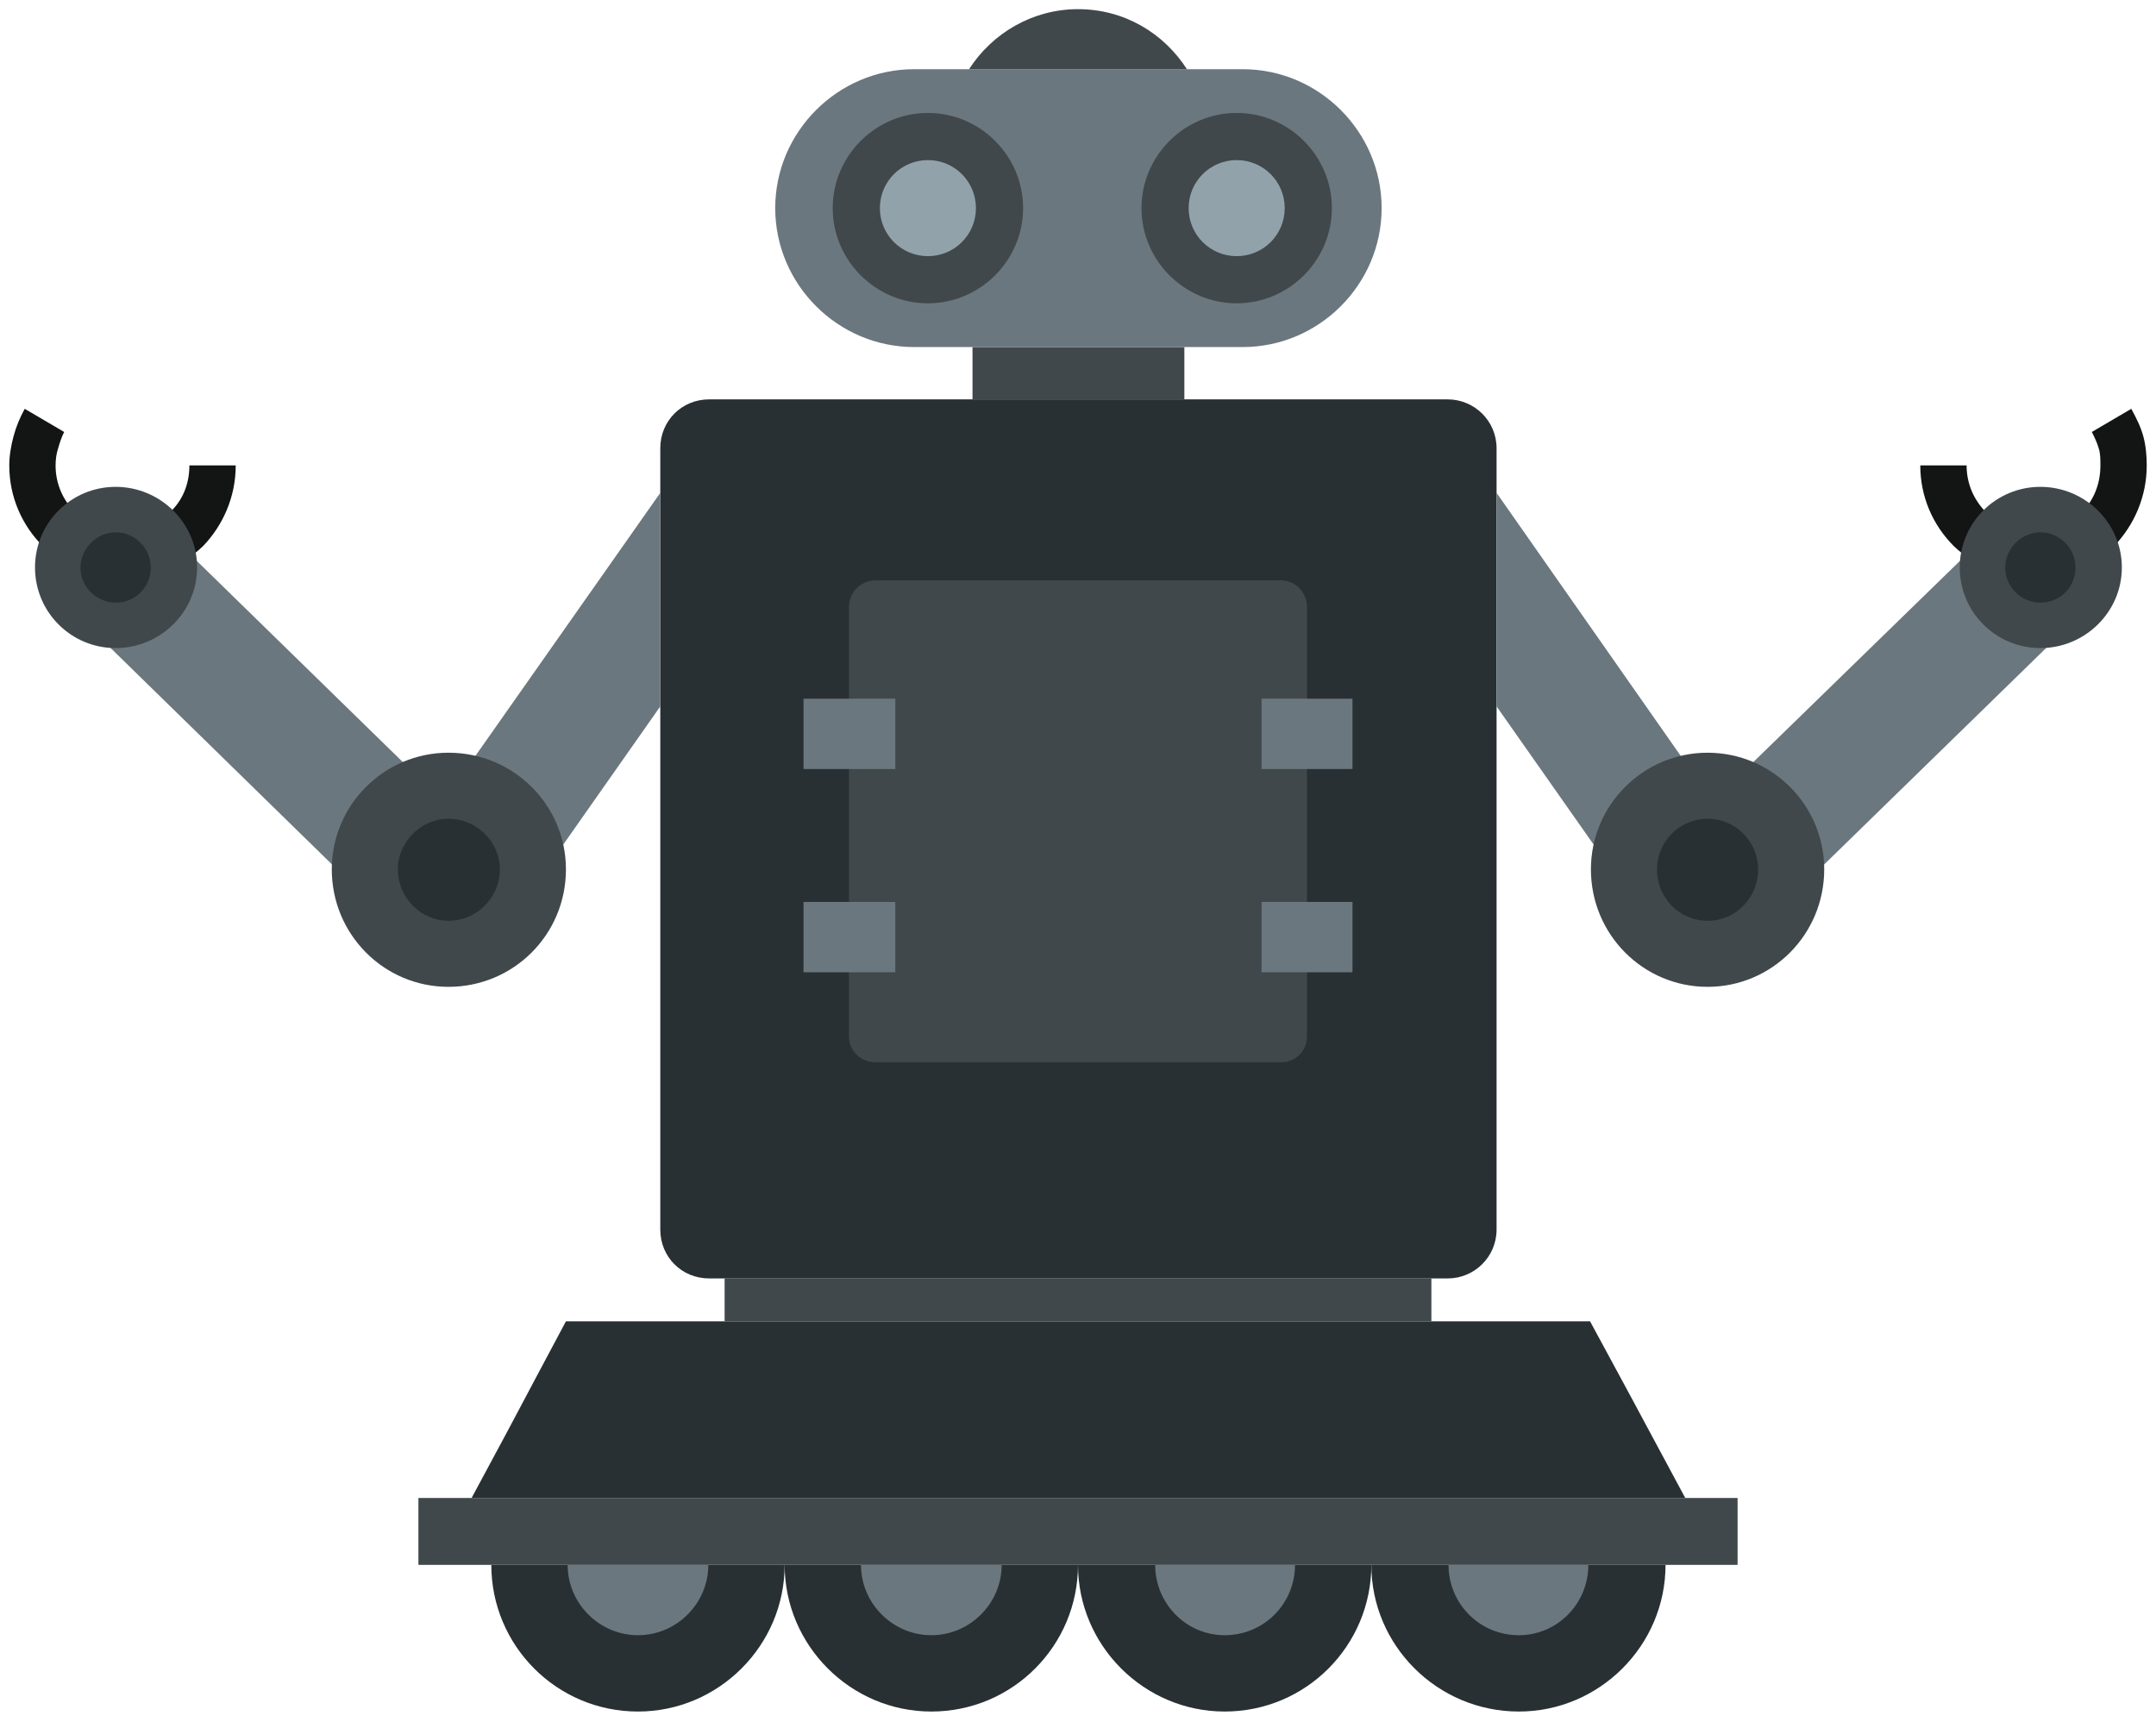
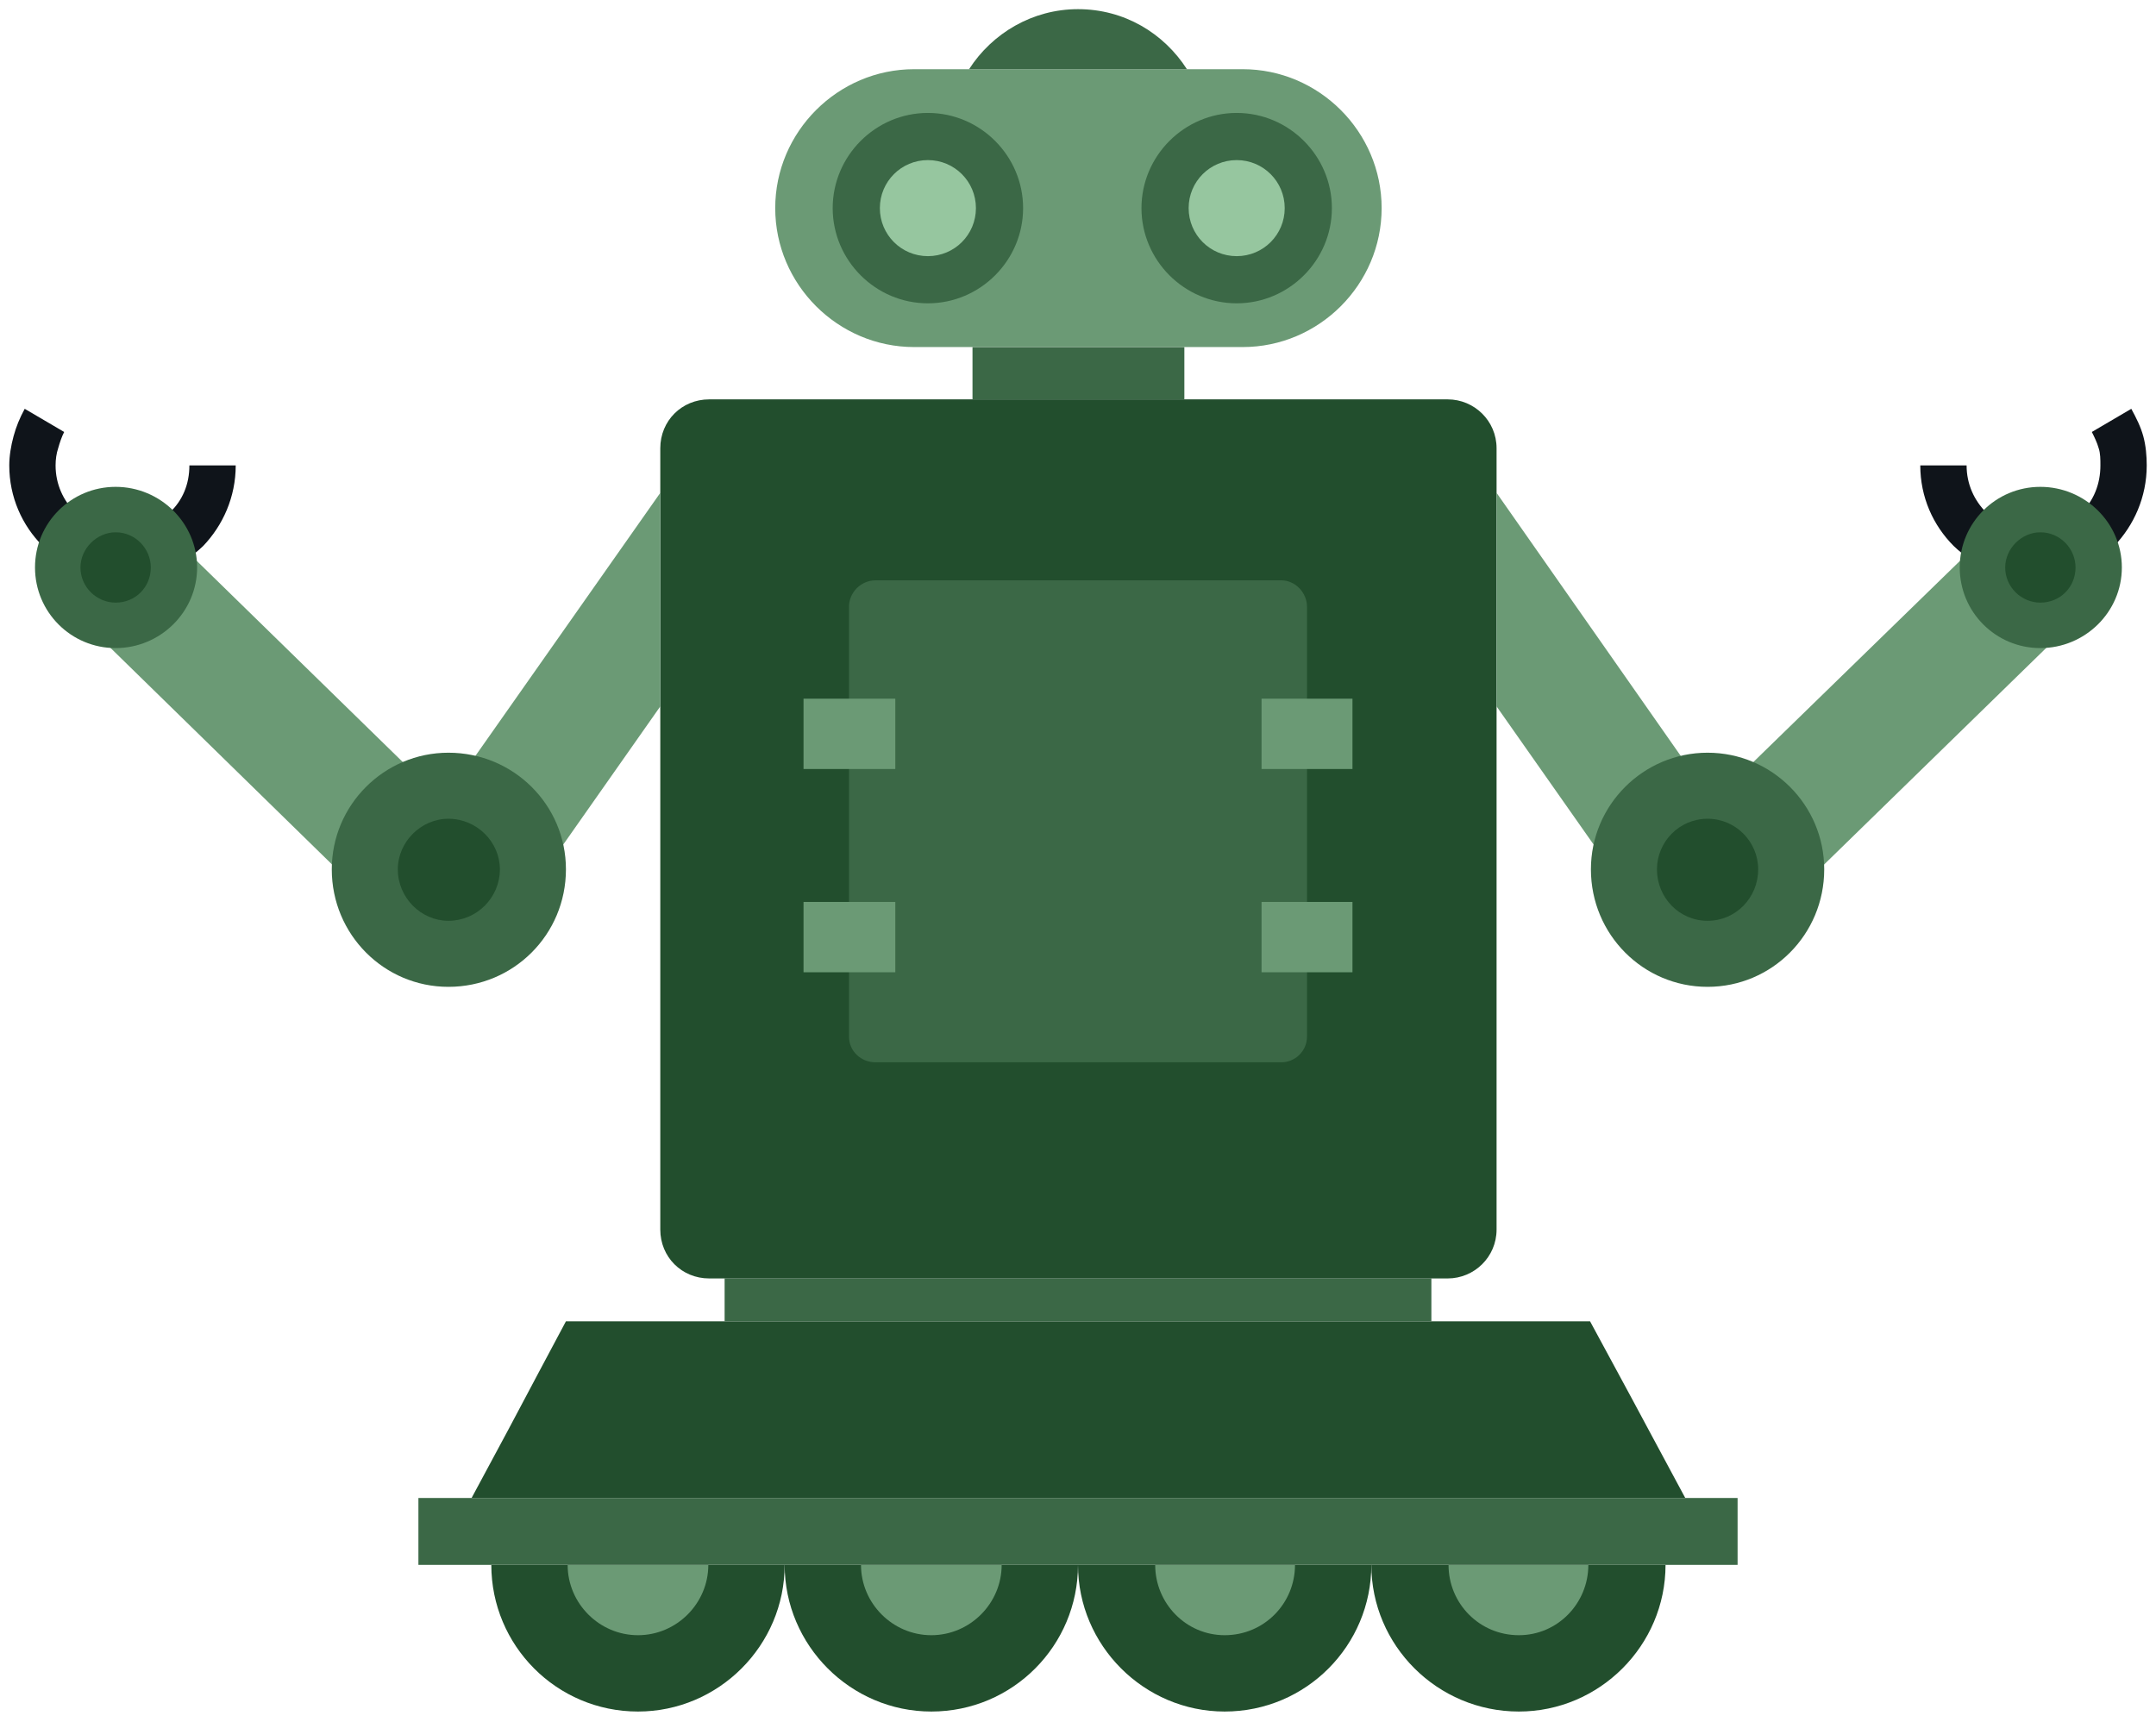
<svg xmlns="http://www.w3.org/2000/svg" width="464.8" height="371.1" viewBox="23.6 70.5 464.8 371.1">
  <g>
    <g clip-rule="evenodd" fill-rule="evenodd">
-       <path d="m192.76 407.905c0 17.382-14.238 31.62-31.62 31.62-17.567 0-31.62-14.238-31.62-31.62z" fill="#293033" />
-       <path d="m256 407.905c0 17.382-14.053 31.62-31.62 31.62-17.382 0-31.62-14.238-31.62-31.62z" fill="#293033" />
-       <path d="m319.24 407.905c0 17.382-14.053 31.62-31.62 31.62-17.382 0-31.62-14.238-31.62-31.62z" fill="#293033" />
-       <path d="m382.664 407.905c0 17.382-14.238 31.62-31.62 31.62-17.566 0-31.805-14.238-31.805-31.62z" fill="#293033" />
-       <path d="m176.303 407.905c0 8.321-6.842 15.163-15.163 15.163s-15.163-6.842-15.163-15.163z" fill="#6b777e" />
-       <path d="m239.543 407.905c0 8.321-6.841 15.163-15.163 15.163-8.321 0-15.163-6.842-15.163-15.163z" fill="#6b777e" />
-       <path d="m302.783 407.905c0 8.321-6.657 15.163-15.163 15.163-8.321 0-14.978-6.842-14.978-15.163z" fill="#6b777e" />
-       <path d="m366.022 407.905c0 8.321-6.657 15.163-14.978 15.163-8.506 0-15.163-6.842-15.163-15.163z" fill="#6b777e" />
-       <path d="m145.608 355.39h110.392s73.595 0 110.392 0c3.883 7.212 8.136 14.978 12.574 23.299l7.951 14.793h-261.65l7.951-14.793c4.438-8.321 8.507-16.087 12.39-23.299z" fill="#293033" />
-       <path d="m113.803 393.482h284.394v14.423h-284.394z" fill="#40484c" />
-       <path d="m179.816 346.144h152.367v9.246h-152.367z" fill="#40484c" />
-       <path d="m176.488 156.61h159.209c5.732 0 10.54 4.623 10.54 10.54v168.455c0 5.917-4.808 10.54-10.54 10.54h-159.209c-5.917 0-10.54-4.623-10.54-10.54v-168.455c0-5.917 4.623-10.54 10.54-10.54z" fill="#293033" />
-       <path d="m233.256 145.33h45.673v11.28h-45.673z" fill="#40484c" />
-       <path d="m220.682 85.419h70.821c16.457 0 29.956 13.499 29.956 29.956 0 16.457-13.499 29.955-29.956 29.955h-70.821c-16.457 0-29.956-13.498-29.956-29.955 0-16.458 13.499-29.956 29.956-29.956z" fill="#6b777e" />
-       <path d="m223.64 94.849c11.28 0 20.525 9.246 20.525 20.525s-9.246 20.525-20.525 20.525-20.525-9.245-20.525-20.525 9.246-20.525 20.525-20.525z" fill="#40484c" />
-       <path d="m223.64 105.019c5.732 0 10.355 4.623 10.355 10.355s-4.623 10.355-10.355 10.355-10.355-4.623-10.355-10.355c.001-5.732 4.623-10.355 10.355-10.355z" fill="#92a2ab" />
-       <path d="m290.209 94.849c11.279 0 20.525 9.246 20.525 20.525s-9.246 20.525-20.525 20.525c-11.28 0-20.525-9.245-20.525-20.525s9.245-20.525 20.525-20.525z" fill="#40484c" />
-       <path d="m290.209 105.019c5.732 0 10.355 4.623 10.355 10.355s-4.623 10.355-10.355 10.355-10.355-4.623-10.355-10.355c-.001-5.732 4.623-10.355 10.355-10.355z" fill="#92a2ab" />
-       <path d="m256 72.475c9.985 0 18.491 5.177 23.484 12.944h-46.968c4.993-7.767 13.683-12.944 23.484-12.944z" fill="#40484c" />
-       <path d="m212.361 195.626h87.463c2.959 0 5.548 2.588 5.548 5.732v92.641c0 3.143-2.589 5.548-5.548 5.548h-87.463c-3.143 0-5.732-2.404-5.732-5.548v-92.641c-.001-3.143 2.588-5.732 5.732-5.732z" fill="#40484c" />
-       <path d="m196.828 221.144h19.786v15.163h-19.786zm0 43.824h19.786v15.163h-19.786z" fill="#6b777e" />
-       <path d="m295.571 221.144h19.601v15.163h-19.601zm0 43.824h19.601v15.163h-19.601z" fill="#6b777e" />
+       <path d="m192.76 407.905c0 17.382-14.238 31.62-31.62 31.62-17.567 0-31.62-14.238-31.62-31.62z" fill="#224e2d" />
+       <path d="m256 407.905c0 17.382-14.053 31.62-31.62 31.62-17.382 0-31.62-14.238-31.62-31.62z" fill="#224e2d" />
+       <path d="m319.24 407.905c0 17.382-14.053 31.62-31.62 31.62-17.382 0-31.62-14.238-31.62-31.62z" fill="#224e2d" />
+       <path d="m382.664 407.905c0 17.382-14.238 31.62-31.62 31.62-17.566 0-31.805-14.238-31.805-31.62z" fill="#224e2d" />
+       <path d="m176.303 407.905c0 8.321-6.842 15.163-15.163 15.163s-15.163-6.842-15.163-15.163z" fill="#6b9a75" />
+       <path d="m239.543 407.905c0 8.321-6.841 15.163-15.163 15.163-8.321 0-15.163-6.842-15.163-15.163z" fill="#6b9a75" />
+       <path d="m302.783 407.905c0 8.321-6.657 15.163-15.163 15.163-8.321 0-14.978-6.842-14.978-15.163z" fill="#6b9a75" />
+       <path d="m366.022 407.905c0 8.321-6.657 15.163-14.978 15.163-8.506 0-15.163-6.842-15.163-15.163z" fill="#6b9a75" />
+       <path d="m145.608 355.39h110.392s73.595 0 110.392 0c3.883 7.212 8.136 14.978 12.574 23.299l7.951 14.793h-261.65l7.951-14.793c4.438-8.321 8.507-16.087 12.39-23.299z" fill="#224e2d" />
+       <path d="m113.803 393.482h284.394v14.423h-284.394z" fill="#3b6846" />
+       <path d="m179.816 346.144h152.367v9.246h-152.367z" fill="#3b6846" />
+       <path d="m176.488 156.61h159.209c5.732 0 10.54 4.623 10.54 10.54v168.455c0 5.917-4.808 10.54-10.54 10.54h-159.209c-5.917 0-10.54-4.623-10.54-10.54v-168.455c0-5.917 4.623-10.54 10.54-10.54z" fill="#224e2d" />
+       <path d="m233.256 145.33h45.673v11.28h-45.673z" fill="#3b6846" />
+       <path d="m220.682 85.419h70.821c16.457 0 29.956 13.499 29.956 29.956 0 16.457-13.499 29.955-29.956 29.955h-70.821c-16.457 0-29.956-13.498-29.956-29.955 0-16.458 13.499-29.956 29.956-29.956z" fill="#6b9a75" />
+       <path d="m223.64 94.849c11.28 0 20.525 9.246 20.525 20.525s-9.246 20.525-20.525 20.525-20.525-9.245-20.525-20.525 9.246-20.525 20.525-20.525z" fill="#3b6846" />
+       <path d="m223.64 105.019c5.732 0 10.355 4.623 10.355 10.355s-4.623 10.355-10.355 10.355-10.355-4.623-10.355-10.355c.001-5.732 4.623-10.355 10.355-10.355z" fill="#96c69f" />
+       <path d="m290.209 94.849c11.279 0 20.525 9.246 20.525 20.525s-9.246 20.525-20.525 20.525c-11.28 0-20.525-9.245-20.525-20.525s9.245-20.525 20.525-20.525z" fill="#3b6846" />
+       <path d="m290.209 105.019c5.732 0 10.355 4.623 10.355 10.355s-4.623 10.355-10.355 10.355-10.355-4.623-10.355-10.355c-.001-5.732 4.623-10.355 10.355-10.355z" fill="#96c69f" />
+       <path d="m256 72.475c9.985 0 18.491 5.177 23.484 12.944h-46.968c4.993-7.767 13.683-12.944 23.484-12.944z" fill="#3b6846" />
+       <path d="m212.361 195.626h87.463c2.959 0 5.548 2.588 5.548 5.732v92.641c0 3.143-2.589 5.548-5.548 5.548h-87.463c-3.143 0-5.732-2.404-5.732-5.548v-92.641c-.001-3.143 2.588-5.732 5.732-5.732z" fill="#3b6846" />
+       <path d="m196.828 221.144h19.786v15.163h-19.786zm0 43.824h19.786v15.163h-19.786z" fill="#6b9a75" />
+       <path d="m295.571 221.144h19.601v15.163h-19.601zm0 43.824h19.601v15.163h-19.601z" fill="#6b9a75" />
    </g>
-     <path d="m74.417 170.848c0 6.842-2.774 12.944-7.027 17.382-4.438 4.253-10.54 7.027-17.382 7.027-6.657 0-12.759-2.774-17.197-7.027-4.438-4.438-7.212-10.54-7.212-17.382 0-2.034.37-4.253.924-6.287.555-2.034 1.295-3.883 2.404-5.917l8.505 4.993c-.555 1.11-.924 2.219-1.294 3.513-.37 1.109-.555 2.404-.555 3.698 0 4.068 1.665 7.582 4.254 10.17 2.588 2.774 6.287 4.253 10.17 4.253 4.068 0 7.581-1.479 10.17-4.253 2.774-2.588 4.253-6.102 4.253-10.17z" fill="#131414" />
-     <path d="m165.948 222.808-34.024 48.447c-4.253 5.917-12.389 7.396-18.491 3.143-.554-.37-1.109-.739-1.664-1.294l-74.335-72.67c-5.177-4.993-5.362-13.499-.37-18.677 5.177-5.177 13.499-5.362 18.861-.185l63.24 61.76 46.783-66.568z" fill="#6b777e" />
-     <path clip-rule="evenodd" d="m120.275 283.274c14.053 0 25.333-11.28 25.333-25.333 0-13.869-11.28-25.149-25.333-25.149-13.868 0-25.148 11.28-25.148 25.149 0 14.054 11.28 25.333 25.148 25.333z" fill="#40484c" fill-rule="evenodd" />
-     <path clip-rule="evenodd" d="m120.275 269.036c6.102 0 11.094-4.993 11.094-11.095 0-5.918-4.993-10.91-11.094-10.91-5.918 0-10.91 4.993-10.91 10.91 0 6.103 4.992 11.095 10.91 11.095z" fill="#293033" fill-rule="evenodd" />
-     <path clip-rule="evenodd" d="m48.529 210.234c9.615 0 17.566-7.766 17.566-17.382s-7.951-17.382-17.566-17.382c-9.616 0-17.382 7.766-17.382 17.382.001 9.616 7.766 17.382 17.382 17.382z" fill="#40484c" fill-rule="evenodd" />
-     <path clip-rule="evenodd" d="m48.529 200.434c4.253 0 7.581-3.329 7.581-7.582 0-4.068-3.328-7.582-7.581-7.582-4.068 0-7.582 3.513-7.582 7.582.001 4.254 3.514 7.582 7.582 7.582z" fill="#293033" fill-rule="evenodd" />
-     <path d="m437.583 170.848c0 6.842 2.774 12.944 7.212 17.382 4.438 4.253 10.54 7.027 17.197 7.027 6.842 0 12.944-2.774 17.382-7.027 4.253-4.438 7.027-10.54 7.027-17.382 0-2.034-.185-4.253-.74-6.287s-1.479-3.883-2.588-5.917l-8.506 4.993c.555 1.11 1.109 2.219 1.479 3.513.369 1.109.369 2.404.369 3.698 0 4.068-1.479 7.582-4.068 10.17-2.774 2.774-6.287 4.253-10.356 4.253-3.883 0-7.581-1.479-10.17-4.253-2.589-2.588-4.253-6.102-4.253-10.17z" fill="#131414" />
-     <path d="m346.237 222.808 34.024 48.447c4.068 5.917 12.39 7.396 18.307 3.143.555-.37 1.109-.739 1.664-1.294l74.519-72.67c5.177-4.993 5.362-13.499.185-18.677-4.993-5.177-13.499-5.362-18.676-.185l-63.424 61.76-46.598-66.568v46.044z" fill="#6b777e" />
-     <path clip-rule="evenodd" d="m391.725 283.274c-13.868 0-25.148-11.28-25.148-25.333 0-13.869 11.28-25.149 25.148-25.149 13.869 0 25.148 11.28 25.148 25.149 0 14.054-11.279 25.333-25.148 25.333z" fill="#40484c" fill-rule="evenodd" />
-     <path clip-rule="evenodd" d="m391.725 269.036c-6.102 0-10.91-4.993-10.91-11.095 0-5.918 4.808-10.91 10.91-10.91s10.91 4.993 10.91 10.91c0 6.103-4.808 11.095-10.91 11.095z" fill="#293033" fill-rule="evenodd" />
-     <path clip-rule="evenodd" d="m463.471 210.234c-9.615 0-17.382-7.766-17.382-17.382s7.766-17.382 17.382-17.382c9.615 0 17.567 7.766 17.567 17.382s-7.952 17.382-17.567 17.382z" fill="#40484c" fill-rule="evenodd" />
-     <path clip-rule="evenodd" d="m463.471 200.434c-4.068 0-7.581-3.329-7.581-7.582 0-4.068 3.513-7.582 7.581-7.582 4.253 0 7.582 3.513 7.582 7.582 0 4.254-3.329 7.582-7.582 7.582z" fill="#293033" fill-rule="evenodd" />
+     <path d="m74.417 170.848c0 6.842-2.774 12.944-7.027 17.382-4.438 4.253-10.54 7.027-17.382 7.027-6.657 0-12.759-2.774-17.197-7.027-4.438-4.438-7.212-10.54-7.212-17.382 0-2.034.37-4.253.924-6.287.555-2.034 1.295-3.883 2.404-5.917l8.505 4.993c-.555 1.11-.924 2.219-1.294 3.513-.37 1.109-.555 2.404-.555 3.698 0 4.068 1.665 7.582 4.254 10.17 2.588 2.774 6.287 4.253 10.17 4.253 4.068 0 7.581-1.479 10.17-4.253 2.774-2.588 4.253-6.102 4.253-10.17z" fill="#0f141a" />
+     <path d="m165.948 222.808-34.024 48.447c-4.253 5.917-12.389 7.396-18.491 3.143-.554-.37-1.109-.739-1.664-1.294l-74.335-72.67c-5.177-4.993-5.362-13.499-.37-18.677 5.177-5.177 13.499-5.362 18.861-.185l63.24 61.76 46.783-66.568z" fill="#6b9a75" />
+     <path clip-rule="evenodd" d="m120.275 283.274c14.053 0 25.333-11.28 25.333-25.333 0-13.869-11.28-25.149-25.333-25.149-13.868 0-25.148 11.28-25.148 25.149 0 14.054 11.28 25.333 25.148 25.333z" fill="#3b6846" fill-rule="evenodd" />
+     <path clip-rule="evenodd" d="m120.275 269.036c6.102 0 11.094-4.993 11.094-11.095 0-5.918-4.993-10.91-11.094-10.91-5.918 0-10.91 4.993-10.91 10.91 0 6.103 4.992 11.095 10.91 11.095z" fill="#224e2d" fill-rule="evenodd" />
+     <path clip-rule="evenodd" d="m48.529 210.234c9.615 0 17.566-7.766 17.566-17.382s-7.951-17.382-17.566-17.382c-9.616 0-17.382 7.766-17.382 17.382.001 9.616 7.766 17.382 17.382 17.382z" fill="#3b6846" fill-rule="evenodd" />
+     <path clip-rule="evenodd" d="m48.529 200.434c4.253 0 7.581-3.329 7.581-7.582 0-4.068-3.328-7.582-7.581-7.582-4.068 0-7.582 3.513-7.582 7.582.001 4.254 3.514 7.582 7.582 7.582z" fill="#224e2d" fill-rule="evenodd" />
+     <path d="m437.583 170.848c0 6.842 2.774 12.944 7.212 17.382 4.438 4.253 10.54 7.027 17.197 7.027 6.842 0 12.944-2.774 17.382-7.027 4.253-4.438 7.027-10.54 7.027-17.382 0-2.034-.185-4.253-.74-6.287s-1.479-3.883-2.588-5.917l-8.506 4.993c.555 1.11 1.109 2.219 1.479 3.513.369 1.109.369 2.404.369 3.698 0 4.068-1.479 7.582-4.068 10.17-2.774 2.774-6.287 4.253-10.356 4.253-3.883 0-7.581-1.479-10.17-4.253-2.589-2.588-4.253-6.102-4.253-10.17z" fill="#0f141a" />
+     <path d="m346.237 222.808 34.024 48.447c4.068 5.917 12.39 7.396 18.307 3.143.555-.37 1.109-.739 1.664-1.294l74.519-72.67c5.177-4.993 5.362-13.499.185-18.677-4.993-5.177-13.499-5.362-18.676-.185l-63.424 61.76-46.598-66.568v46.044z" fill="#6b9a75" />
+     <path clip-rule="evenodd" d="m391.725 283.274c-13.868 0-25.148-11.28-25.148-25.333 0-13.869 11.28-25.149 25.148-25.149 13.869 0 25.148 11.28 25.148 25.149 0 14.054-11.279 25.333-25.148 25.333z" fill="#3b6846" fill-rule="evenodd" />
+     <path clip-rule="evenodd" d="m391.725 269.036c-6.102 0-10.91-4.993-10.91-11.095 0-5.918 4.808-10.91 10.91-10.91s10.91 4.993 10.91 10.91c0 6.103-4.808 11.095-10.91 11.095z" fill="#224e2d" fill-rule="evenodd" />
+     <path clip-rule="evenodd" d="m463.471 210.234c-9.615 0-17.382-7.766-17.382-17.382s7.766-17.382 17.382-17.382c9.615 0 17.567 7.766 17.567 17.382s-7.952 17.382-17.567 17.382z" fill="#3b6846" fill-rule="evenodd" />
+     <path clip-rule="evenodd" d="m463.471 200.434c-4.068 0-7.581-3.329-7.581-7.582 0-4.068 3.513-7.582 7.581-7.582 4.253 0 7.582 3.513 7.582 7.582 0 4.254-3.329 7.582-7.582 7.582z" fill="#224e2d" fill-rule="evenodd" />
  </g>
</svg>
